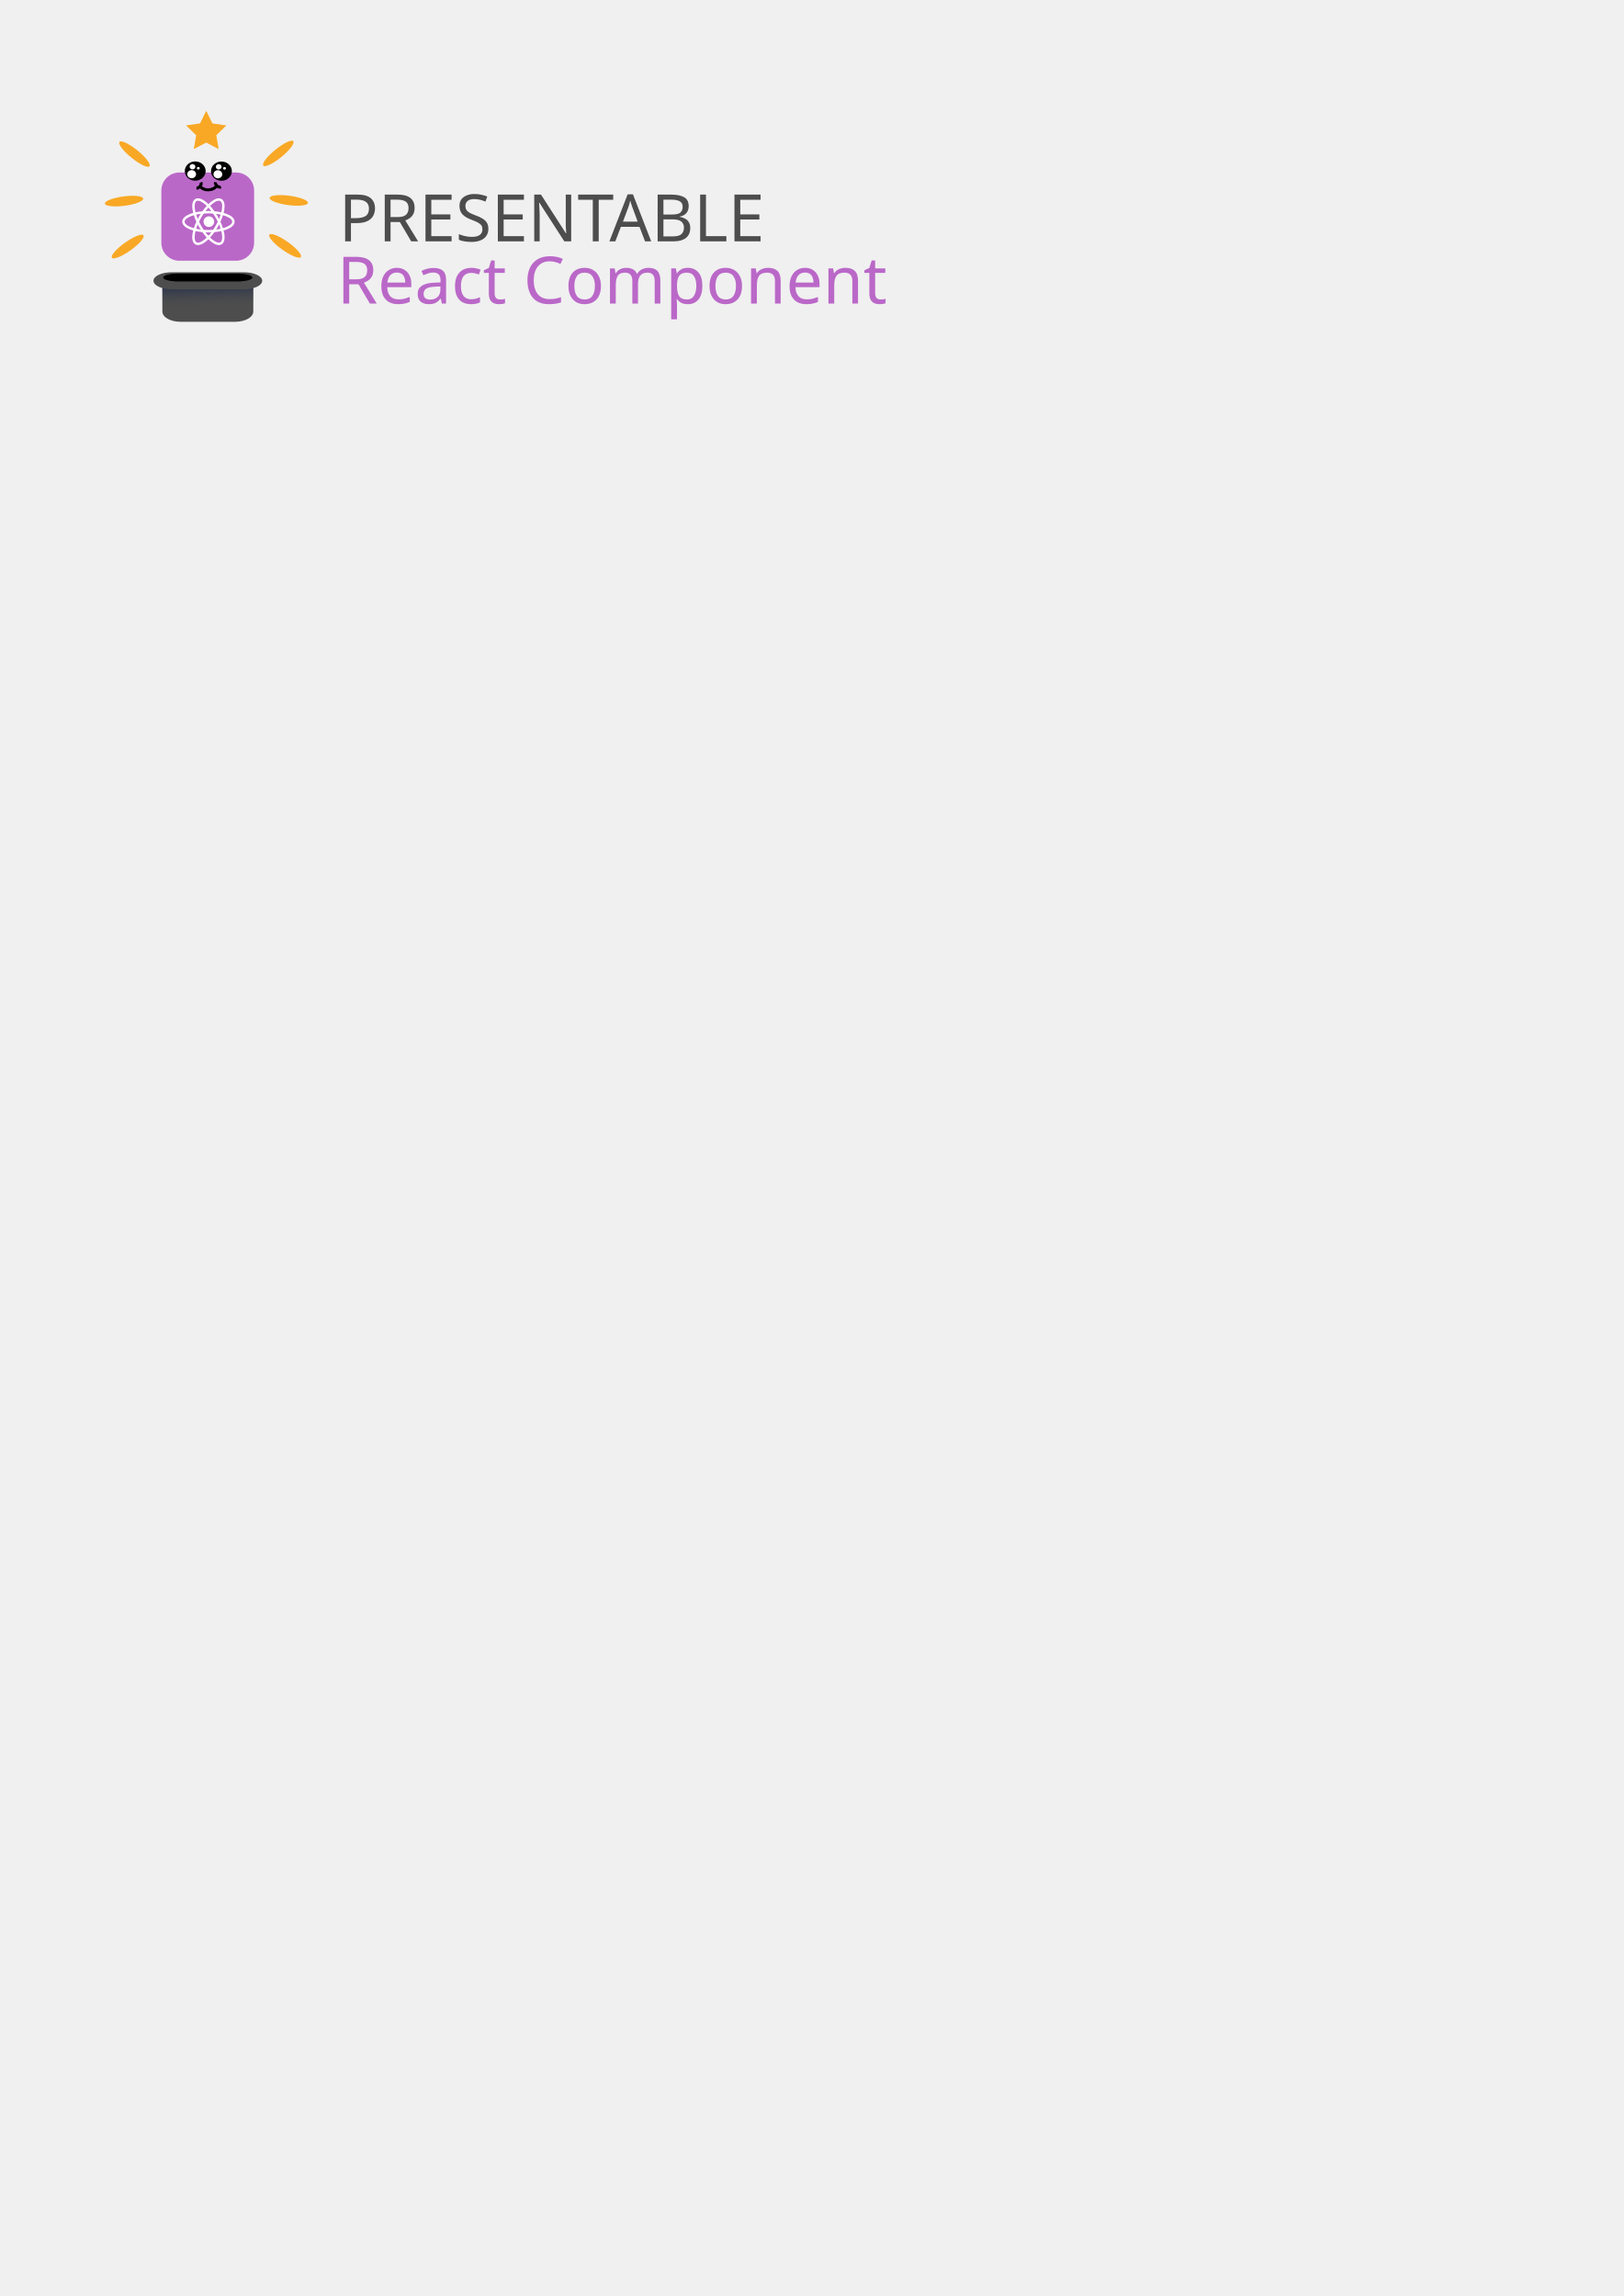
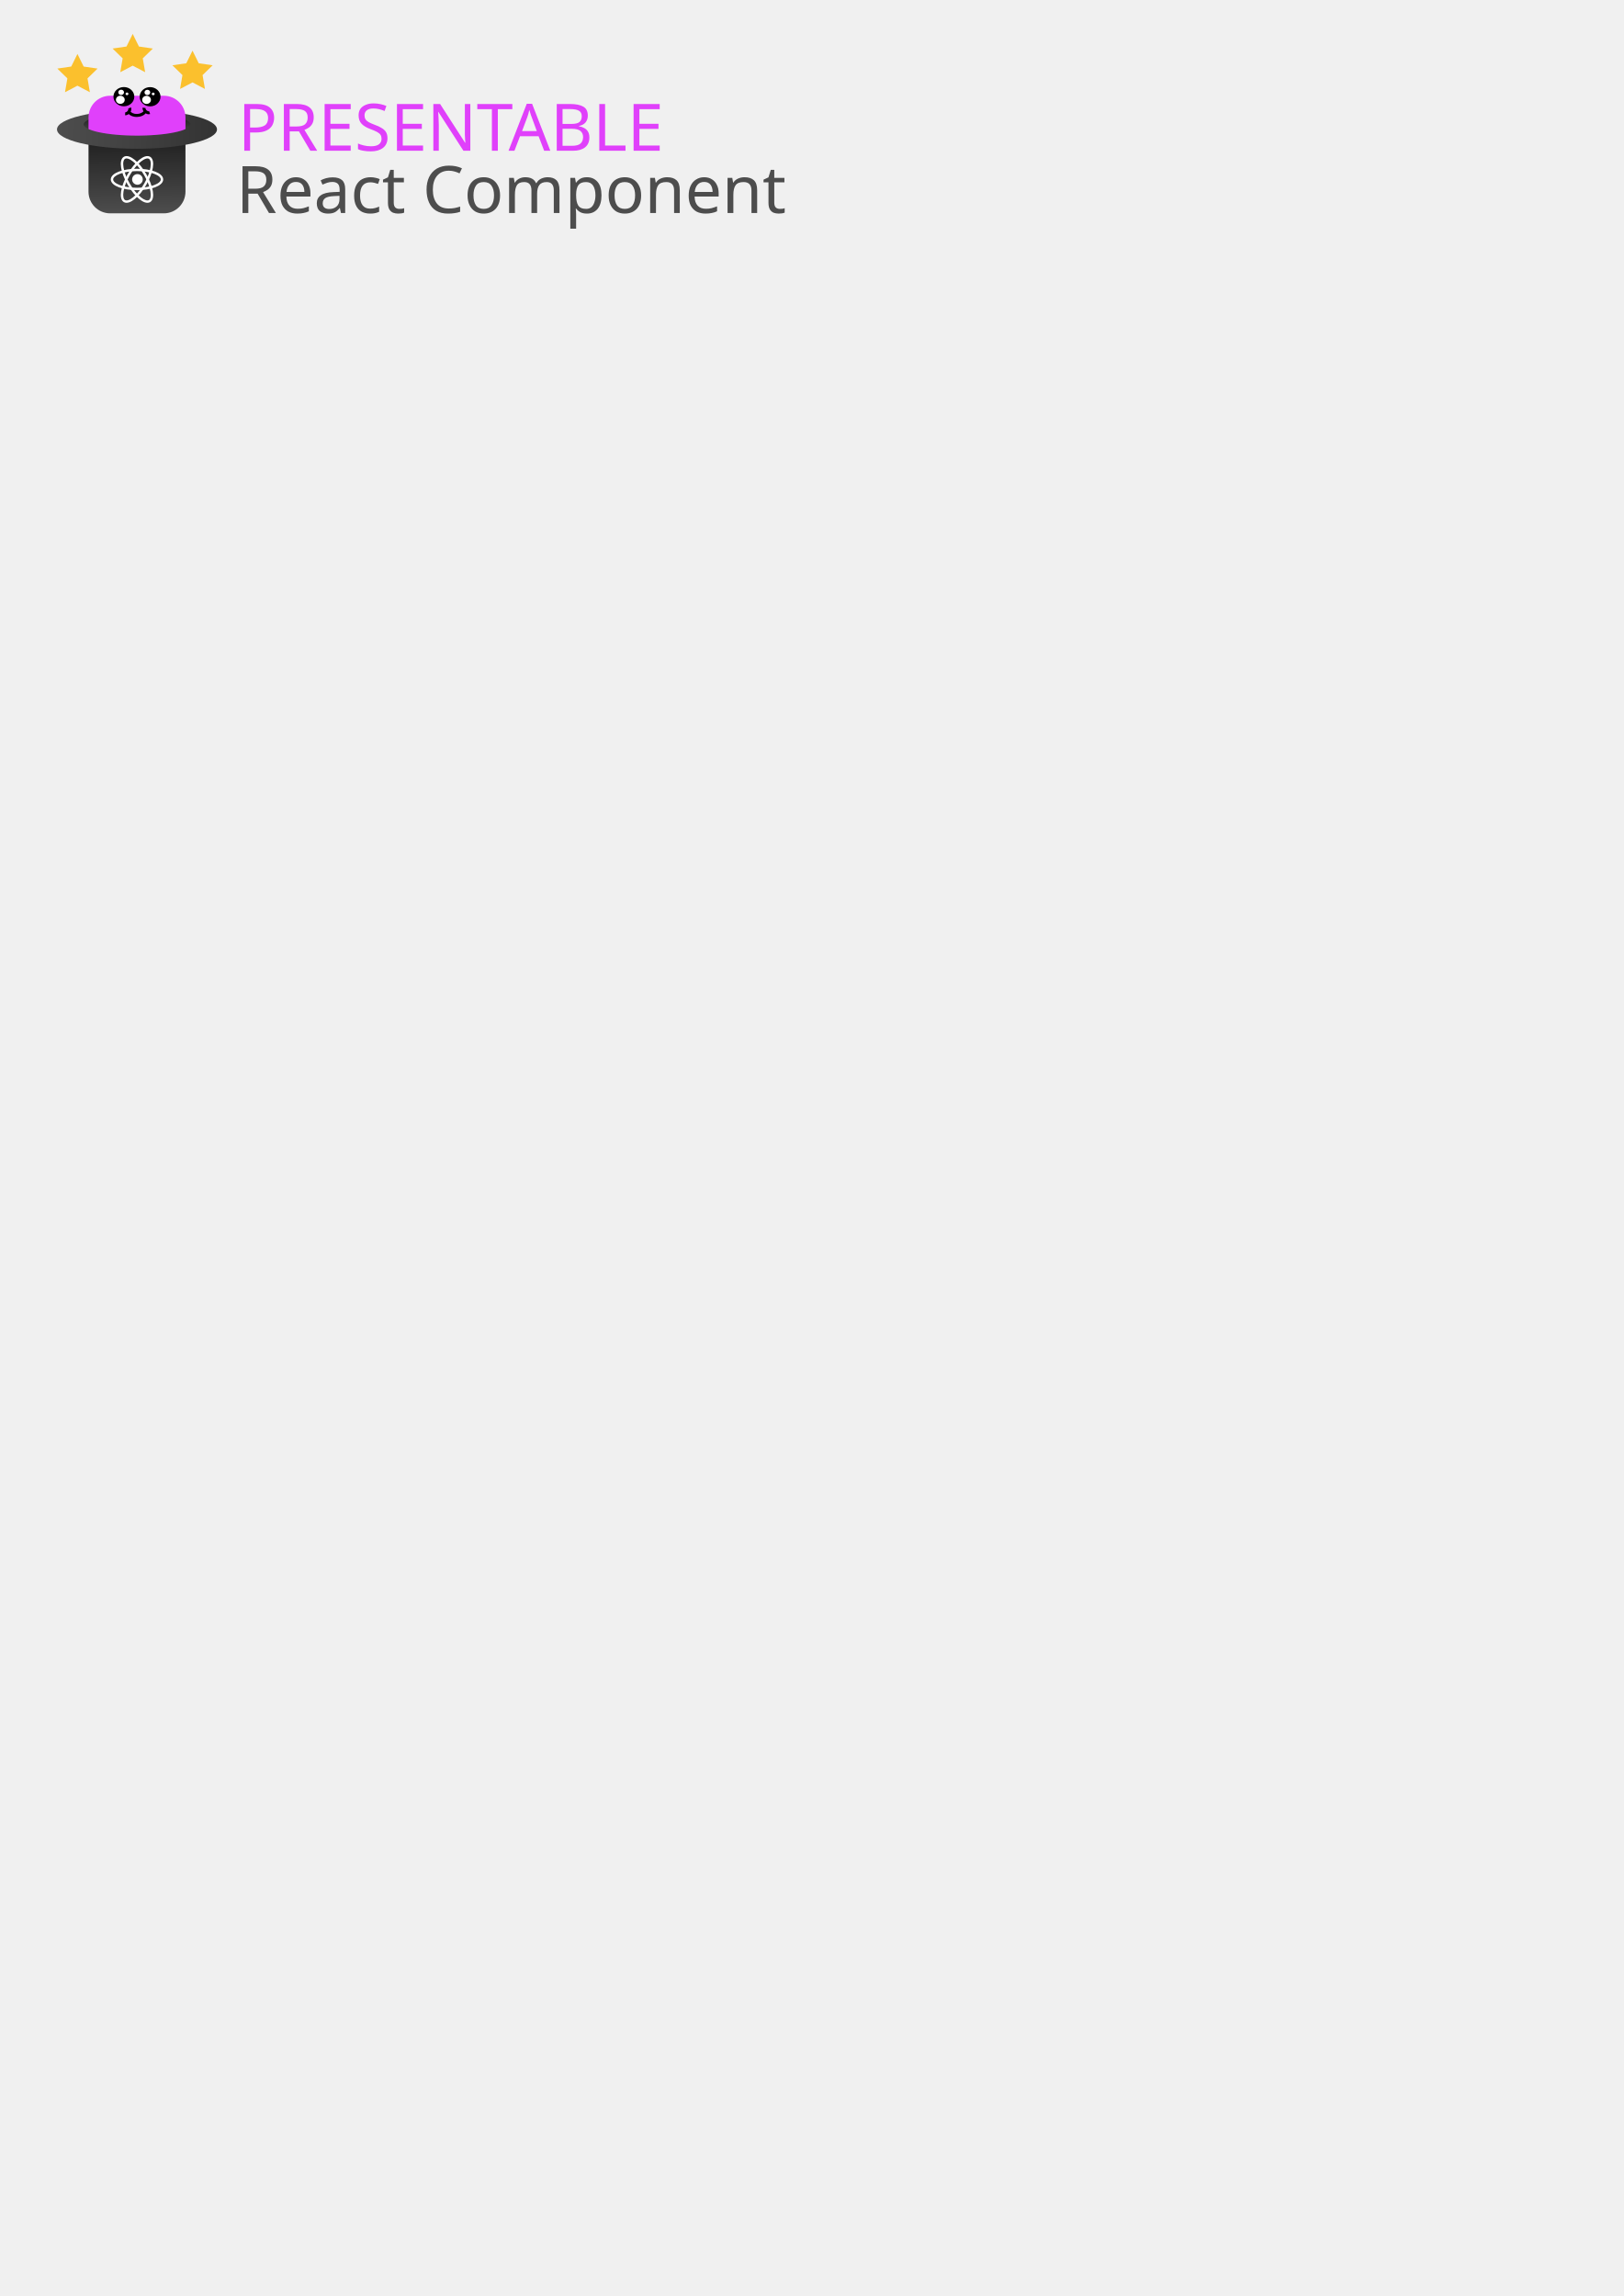
<svg xmlns="http://www.w3.org/2000/svg" xmlns:xlink="http://www.w3.org/1999/xlink" width="210mm" height="297mm" viewBox="0 0 210 297" version="1.1" id="svg8">
  <defs id="defs2">
-     <linearGradient id="linearGradient890">
-       <stop style="stop-color:#12224b;stop-opacity:0.467" offset="0" id="stop886" />
-       <stop style="stop-color:#4d4d4d;stop-opacity:0;" offset="1" id="stop888" />
+     <linearGradient id="linearGradient1105">
+       <stop style="stop-color:#1a1a1a;stop-opacity:1" offset="0" id="stop1101" />
+       <stop style="stop-color:#4d4d4d;stop-opacity:1" offset="1" id="stop1103" />
    </linearGradient>
-     <linearGradient xlink:href="#linearGradient890" id="linearGradient892" x1="99.196" y1="140.734" x2="99.464" y2="150.823" gradientUnits="userSpaceOnUse" />
+     <linearGradient id="linearGradient1097">
+       <stop style="stop-color:#1a1a1a;stop-opacity:1" offset="0" id="stop1093" />
+       <stop style="stop-color:#4d4d4d;stop-opacity:1" offset="1" id="stop1095" />
+     </linearGradient>
+     <linearGradient id="linearGradient1089">
+       <stop style="stop-color:#333333;stop-opacity:1" offset="0" id="stop1085" />
+       <stop style="stop-color:#4d4d4d;stop-opacity:1" offset="1" id="stop1087" />
+     </linearGradient>
+     <linearGradient xlink:href="#linearGradient1089" id="linearGradient1091" x1="57.452" y1="60.34" x2="37.089" y2="60.151" gradientUnits="userSpaceOnUse" gradientTransform="translate(-29.48214,-43.65625)" />
+     <linearGradient xlink:href="#linearGradient1097" id="linearGradient1099" x1="178.036" y1="227.877" x2="178.571" y2="269.127" gradientUnits="userSpaceOnUse" gradientTransform="matrix(0.2645833,0,0,0.2645833,-29.48214,-43.65625)" />
+     <linearGradient xlink:href="#linearGradient1105" id="linearGradient1107" x1="39.915" y1="58.33" x2="39.9" y2="61.178" gradientUnits="userSpaceOnUse" gradientTransform="matrix(0.9359023,0,0,1,-26.45674,-43.65625)" />
  </defs>
  <g id="layer1">
-     <path style="opacity:1;fill:#ba68c8;fill-opacity:1;fill-rule:evenodd;stroke:none;stroke-width:1.411;stroke-linecap:round;stroke-linejoin:round;stroke-miterlimit:4;stroke-dasharray:none;stroke-dashoffset:0;stroke-opacity:1;paint-order:normal" d="m 23.206,22.313 h 7.32 c 1.297,0 2.341,1.044 2.341,2.341 v 6.732 c 0,1.297 -1.044,2.341 -2.341,2.341 h -7.32 c -1.297,0 -2.341,-1.044 -2.341,-2.341 v -6.732 c 0,-1.297 1.044,-2.341 2.341,-2.341 z" id="rect4491" />
-     <g id="g4619" transform="matrix(0.3129137,0,0,0.3129137,3.558989,10.80313)" style="stroke-width:3.196">
+     <path style="opacity:1;fill:#fbc02d;fill-opacity:1;fill-rule:evenodd;stroke:none;stroke-width:1.934;stroke-linecap:round;stroke-linejoin:round;stroke-miterlimit:4;stroke-dasharray:none;stroke-dashoffset:0;stroke-opacity:1;paint-order:normal" id="path5448" d="m 78.581,32.417 -3.055,-1.823 -3.234,1.483 0.79,-3.469 -2.41,-2.617 3.543,-0.321 1.744,-3.101 1.4,3.271 3.488,0.701 -2.678,2.342 z" transform="matrix(0.5100403,-0.02747921,0.02747921,0.5100403,-22.198,-5.03585)" />
+     <text xml:space="preserve" style="font-style:normal;font-variant:normal;font-weight:normal;font-stretch:normal;font-size:8.467px;line-height:25.278px;font-family:'Showcard Gothic';-inkscape-font-specification:'Showcard Gothic';letter-spacing:0px;word-spacing:0px;fill:#e040fb;fill-opacity:1;stroke:none;stroke-width:0.265px;stroke-linecap:butt;stroke-linejoin:miter;stroke-opacity:1;" x="30.767" y="19.501" id="text5456">
+       <tspan id="tspan5454" x="30.767" y="19.501" style="font-style:normal;font-variant:normal;font-weight:normal;font-stretch:normal;font-size:8.467px;font-family:'Showcard Gothic';-inkscape-font-specification:'Showcard Gothic';fill:#e040fb;fill-opacity:1;stroke-width:0.265px;">PRESENTABLE</tspan>
+     </text>
+     <text xml:space="preserve" style="font-style:normal;font-variant:normal;font-weight:normal;font-stretch:normal;font-size:8.467px;line-height:25.278px;font-family:'Showcard Gothic';-inkscape-font-specification:'Showcard Gothic';letter-spacing:0px;word-spacing:0px;fill:#4d4d4d;fill-opacity:1;stroke:none;stroke-width:0.265px;stroke-linecap:butt;stroke-linejoin:miter;stroke-opacity:1;" x="30.54" y="27.55" id="text5456-0">
+       <tspan id="tspan5454-7" x="30.54" y="27.55" style="font-style:normal;font-variant:normal;font-weight:normal;font-stretch:normal;font-size:8.467px;font-family:'Showcard Gothic';-inkscape-font-specification:'Showcard Gothic';fill:#4d4d4d;fill-opacity:1;stroke-width:0.265px;">React Component</tspan>
+     </text>
+     <path style="opacity:1;fill:url(#linearGradient1099);fill-opacity:1;fill-rule:evenodd;stroke:none;stroke-width:0.706;stroke-linecap:round;stroke-linejoin:round;stroke-miterlimit:4;stroke-dasharray:none;stroke-dashoffset:0;stroke-opacity:1;paint-order:normal" d="m 23.988,16.849 a 7.371,1.452 0 0 1 -0.187,0.06 7.371,1.452 0 0 1 -0.446,0.115 7.371,1.452 0 0 1 -0.502,0.106 7.371,1.452 0 0 1 -0.553,0.096 7.371,1.452 0 0 1 -0.599,0.084 7.371,1.452 0 0 1 -0.639,0.072 7.371,1.452 0 0 1 -0.672,0.059 7.371,1.452 0 0 1 -0.699,0.045 7.371,1.452 0 0 1 -0.719,0.032 7.371,1.452 0 0 1 -0.732,0.018 7.371,1.452 0 0 1 -0.521,0.004 7.371,1.452 0 0 1 -0.736,-0.007 7.371,1.452 0 0 1 -0.729,-0.022 7.371,1.452 0 0 1 -0.714,-0.036 7.371,1.452 0 0 1 -0.692,-0.05 7.371,1.452 0 0 1 -0.664,-0.063 7.371,1.452 0 0 1 -0.628,-0.076 7.371,1.452 0 0 1 -0.587,-0.088 7.371,1.452 0 0 1 -0.539,-0.099 7.371,1.452 0 0 1 -0.486,-0.109 7.371,1.452 0 0 1 -0.429,-0.118 7.371,1.452 0 0 1 -0.068,-0.023 v 7.942 c 0,1.555 1.252,2.806 2.807,2.806 h 6.928 c 1.555,0 2.806,-1.251 2.806,-2.806 z" id="path1082" />
+     <g id="g4619" transform="matrix(0.3129137,0,0,0.3129137,-5.678237,5.337831)" style="stroke-width:3.196;fill:#ffffff">
      <path id="path4550" d="m 69.353,47.741 c -0.622,0.359 -0.993,1.02 -1.158,1.796 -0.165,0.776 -0.147,1.695 0.019,2.725 0.332,2.058 1.265,4.558 2.717,7.073 1.452,2.516 3.15,4.573 4.767,5.89 0.808,0.658 1.596,1.134 2.35,1.379 0.754,0.245 1.512,0.255 2.134,-0.104 0.622,-0.359 0.991,-1.019 1.156,-1.795 0.165,-0.776 0.147,-1.695 -0.019,-2.725 -0.332,-2.058 -1.265,-4.558 -2.717,-7.073 -1.452,-2.516 -3.15,-4.573 -4.767,-5.89 -0.808,-0.658 -1.596,-1.134 -2.35,-1.379 -0.754,-0.245 -1.51,-0.256 -2.132,0.103 z m 0.494,0.856 c 0.319,-0.184 0.748,-0.21 1.332,-0.02 0.584,0.19 1.288,0.601 2.032,1.206 1.487,1.211 3.136,3.189 4.537,5.617 1.402,2.428 2.29,4.844 2.596,6.738 0.153,0.947 0.157,1.762 0.029,2.363 -0.128,0.601 -0.365,0.96 -0.684,1.144 -0.319,0.184 -0.75,0.211 -1.334,0.021 -0.584,-0.19 -1.288,-0.601 -2.032,-1.206 -1.487,-1.211 -3.136,-3.189 -4.537,-5.617 -1.402,-2.428 -2.29,-4.844 -2.596,-6.738 -0.153,-0.947 -0.157,-1.762 -0.029,-2.363 0.128,-0.601 0.367,-0.96 0.686,-1.145 z" style="color:#000000;font-style:normal;font-variant:normal;font-weight:normal;font-stretch:normal;font-size:medium;line-height:normal;font-family:sans-serif;font-variant-ligatures:normal;font-variant-position:normal;font-variant-caps:normal;font-variant-numeric:normal;font-variant-alternates:normal;font-feature-settings:normal;text-indent:0;text-align:start;text-decoration:none;text-decoration-line:none;text-decoration-style:solid;text-decoration-color:#000000;letter-spacing:normal;word-spacing:normal;text-transform:none;writing-mode:lr-tb;direction:ltr;text-orientation:mixed;dominant-baseline:auto;baseline-shift:baseline;text-anchor:start;white-space:normal;shape-padding:0;clip-rule:nonzero;display:inline;overflow:visible;visibility:visible;opacity:1;isolation:auto;mix-blend-mode:normal;color-interpolation:sRGB;color-interpolation-filters:linearRGB;solid-color:#000000;solid-opacity:1;vector-effect:none;fill:#ffffff;fill-opacity:1;fill-rule:evenodd;stroke:none;stroke-width:3.157;stroke-linecap:round;stroke-linejoin:round;stroke-miterlimit:4;stroke-dasharray:none;stroke-dashoffset:0;stroke-opacity:1;paint-order:normal;color-rendering:auto;image-rendering:auto;shape-rendering:auto;text-rendering:auto;enable-background:accumulate" />
      <path id="ellipse4570" d="m 80.182,47.741 c -0.622,-0.359 -1.378,-0.349 -2.132,-0.103 -0.754,0.245 -1.542,0.721 -2.35,1.379 -1.617,1.316 -3.316,3.373 -4.769,5.889 -1.452,2.516 -2.384,5.016 -2.715,7.074 -0.166,1.029 -0.184,1.949 -0.019,2.725 0.165,0.776 0.533,1.436 1.156,1.795 0.622,0.359 1.378,0.349 2.132,0.103 0.754,-0.245 1.542,-0.721 2.35,-1.379 1.617,-1.316 3.316,-3.373 4.769,-5.889 1.452,-2.516 2.384,-5.016 2.715,-7.074 0.166,-1.029 0.184,-1.949 0.019,-2.725 -0.165,-0.776 -0.533,-1.436 -1.156,-1.795 z m -0.494,0.856 c 0.319,0.184 0.558,0.544 0.686,1.145 0.128,0.601 0.124,1.416 -0.029,2.363 -0.305,1.893 -1.196,4.309 -2.597,6.737 -1.402,2.428 -3.048,4.407 -4.536,5.618 -0.744,0.605 -1.447,1.017 -2.032,1.206 -0.584,0.19 -1.015,0.163 -1.334,-0.021 -0.319,-0.184 -0.556,-0.543 -0.684,-1.144 -0.128,-0.601 -0.124,-1.416 0.029,-2.363 0.305,-1.893 1.194,-4.31 2.596,-6.738 1.402,-2.428 3.05,-4.406 4.537,-5.617 0.744,-0.605 1.447,-1.017 2.032,-1.206 0.584,-0.19 1.013,-0.164 1.332,0.02 z" style="color:#000000;font-style:normal;font-variant:normal;font-weight:normal;font-stretch:normal;font-size:medium;line-height:normal;font-family:sans-serif;font-variant-ligatures:normal;font-variant-position:normal;font-variant-caps:normal;font-variant-numeric:normal;font-variant-alternates:normal;font-feature-settings:normal;text-indent:0;text-align:start;text-decoration:none;text-decoration-line:none;text-decoration-style:solid;text-decoration-color:#000000;letter-spacing:normal;word-spacing:normal;text-transform:none;writing-mode:lr-tb;direction:ltr;text-orientation:mixed;dominant-baseline:auto;baseline-shift:baseline;text-anchor:start;white-space:normal;shape-padding:0;clip-rule:nonzero;display:inline;overflow:visible;visibility:visible;opacity:1;isolation:auto;mix-blend-mode:normal;color-interpolation:sRGB;color-interpolation-filters:linearRGB;solid-color:#000000;solid-opacity:1;vector-effect:none;fill:#ffffff;fill-opacity:1;fill-rule:evenodd;stroke:none;stroke-width:3.157;stroke-linecap:round;stroke-linejoin:round;stroke-miterlimit:4;stroke-dasharray:none;stroke-dashoffset:0;stroke-opacity:1;paint-order:normal;color-rendering:auto;image-rendering:auto;shape-rendering:auto;text-rendering:auto;enable-background:accumulate" />
      <path id="ellipse4572" d="m 85.598,57.121 c 0,-0.719 -0.387,-1.37 -0.977,-1.9 -0.589,-0.531 -1.395,-0.975 -2.369,-1.346 -1.948,-0.742 -4.58,-1.184 -7.484,-1.184 -2.905,0 -5.536,0.442 -7.484,1.184 -0.974,0.371 -1.78,0.815 -2.369,1.346 -0.589,0.531 -0.977,1.182 -0.977,1.9 0,0.719 0.387,1.368 0.977,1.898 0.589,0.531 1.395,0.975 2.369,1.346 1.948,0.742 4.58,1.186 7.484,1.186 2.905,0 5.536,-0.444 7.484,-1.186 0.974,-0.371 1.78,-0.815 2.369,-1.346 0.589,-0.531 0.977,-1.18 0.977,-1.898 z m -0.988,0 c 0,0.368 -0.192,0.753 -0.648,1.164 -0.457,0.411 -1.164,0.815 -2.061,1.156 -1.792,0.682 -4.33,1.121 -7.133,1.121 -2.803,0 -5.341,-0.439 -7.133,-1.121 -0.896,-0.341 -1.604,-0.745 -2.061,-1.156 -0.457,-0.411 -0.648,-0.796 -0.648,-1.164 0,-0.368 0.192,-0.755 0.648,-1.166 0.457,-0.411 1.164,-0.815 2.061,-1.156 1.792,-0.682 4.33,-1.121 7.133,-1.121 2.803,0 5.341,0.439 7.133,1.121 0.896,0.341 1.604,0.745 2.061,1.156 0.457,0.411 0.648,0.798 0.648,1.166 z" style="color:#000000;font-style:normal;font-variant:normal;font-weight:normal;font-stretch:normal;font-size:medium;line-height:normal;font-family:sans-serif;font-variant-ligatures:normal;font-variant-position:normal;font-variant-caps:normal;font-variant-numeric:normal;font-variant-alternates:normal;font-feature-settings:normal;text-indent:0;text-align:start;text-decoration:none;text-decoration-line:none;text-decoration-style:solid;text-decoration-color:#000000;letter-spacing:normal;word-spacing:normal;text-transform:none;writing-mode:lr-tb;direction:ltr;text-orientation:mixed;dominant-baseline:auto;baseline-shift:baseline;text-anchor:start;white-space:normal;shape-padding:0;clip-rule:nonzero;display:inline;overflow:visible;visibility:visible;opacity:1;isolation:auto;mix-blend-mode:normal;color-interpolation:sRGB;color-interpolation-filters:linearRGB;solid-color:#000000;solid-opacity:1;vector-effect:none;fill:#ffffff;fill-opacity:1;fill-rule:evenodd;stroke:none;stroke-width:3.157;stroke-linecap:round;stroke-linejoin:round;stroke-miterlimit:4;stroke-dasharray:none;stroke-dashoffset:0;stroke-opacity:1;paint-order:normal;color-rendering:auto;image-rendering:auto;shape-rendering:auto;text-rendering:auto;enable-background:accumulate" />
      <circle style="opacity:1;fill:#ffffff;fill-opacity:1;fill-rule:evenodd;stroke:none;stroke-width:3.157;stroke-linecap:round;stroke-linejoin:round;stroke-miterlimit:4;stroke-dasharray:none;stroke-dashoffset:0;stroke-opacity:1;paint-order:normal" id="circle4613" cx="36.356" cy="86.934" r="2.199" transform="rotate(-30)" />
    </g>
-     <g style="stroke-width:1.958" id="g4585" transform="matrix(0.3964353,0,0,0.3659403,10.11383,4.317725)">
-       <circle r="3.402" cy="48.67" cx="38.176" id="path4539" style="fill:#000000;fill-opacity:1;stroke:none;stroke-width:0.518;stroke-opacity:0.278" />
-       <circle r="0.935" cy="47.136" cx="37.284" id="path4543" style="fill:#ffffff;fill-opacity:1;stroke:none;stroke-width:0.518;stroke-opacity:0.278" />
-       <circle r="0.468" cy="47.671" cx="39.188" id="path4543-6" style="fill:#ffffff;fill-opacity:1;stroke:none;stroke-width:0.259;stroke-opacity:0.278" />
-       <circle r="1.437" cy="49.776" cx="37.017" id="path4543-61" style="fill:#ffffff;fill-opacity:1;stroke:none;stroke-width:0.795;stroke-opacity:0.278" />
+     <ellipse style="opacity:1;fill:url(#linearGradient1091);fill-opacity:1;fill-rule:evenodd;stroke:none;stroke-width:0.706;stroke-linecap:round;stroke-linejoin:round;stroke-miterlimit:4;stroke-dasharray:none;stroke-dashoffset:0;stroke-opacity:1;paint-order:normal" id="path1013" cx="17.718" cy="16.74" rx="10.347" ry="2.504" />
+     <ellipse ry="1.452" rx="6.899" cy="16.089" cx="17.718" id="ellipse1027" style="opacity:1;fill:url(#linearGradient1107);fill-opacity:1;fill-rule:evenodd;stroke:none;stroke-width:0.706;stroke-linecap:round;stroke-linejoin:round;stroke-miterlimit:4;stroke-dasharray:none;stroke-dashoffset:0;stroke-opacity:1;paint-order:normal" />
+     <path style="opacity:1;fill:#e040fb;fill-opacity:1;fill-rule:evenodd;stroke:none;stroke-width:0.706;stroke-linecap:round;stroke-linejoin:round;stroke-miterlimit:4;stroke-dasharray:none;stroke-dashoffset:0;stroke-opacity:1;paint-order:normal" d="m 14.254,12.384 c -1.555,0 -2.807,1.252 -2.807,2.807 v 0.138 0.158 1.203 a 6.899,1.452 0 0 0 0.122,0.058 6.899,1.452 0 0 0 0.343,0.126 6.899,1.452 0 0 0 0.401,0.118 6.899,1.452 0 0 0 0.455,0.109 6.899,1.452 0 0 0 0.504,0.099 6.899,1.452 0 0 0 0.549,0.088 6.899,1.452 0 0 0 0.588,0.076 6.899,1.452 0 0 0 0.621,0.063 6.899,1.452 0 0 0 0.648,0.05 6.899,1.452 0 0 0 0.668,0.036 6.899,1.452 0 0 0 0.682,0.022 6.899,1.452 0 0 0 0.689,0.007 7.371,1.452 0 0 0 0.488,-0.004 6.899,1.452 0 0 0 0.685,-0.018 6.899,1.452 0 0 0 0.673,-0.032 6.899,1.452 0 0 0 0.655,-0.045 6.899,1.452 0 0 0 0.629,-0.059 6.899,1.452 0 0 0 0.598,-0.072 6.899,1.452 0 0 0 0.561,-0.084 6.899,1.452 0 0 0 0.518,-0.096 6.899,1.452 0 0 0 0.47,-0.106 6.899,1.452 0 0 0 0.417,-0.115 6.899,1.452 0 0 0 0.361,-0.124 6.899,1.452 0 0 0 0.216,-0.094 v -1.203 -0.16 -0.137 c 0,-1.555 -1.251,-2.807 -2.806,-2.807 z" id="path1112" />
+     <g transform="translate(-9.22551,-9.622774)" id="g1011">
+       <g style="stroke-width:1.958" id="g991" transform="matrix(0.3964353,0,0,0.3659403,10.11383,4.317725)">
+         <circle r="3.402" cy="48.67" cx="38.176" id="circle983" style="fill:#000000;fill-opacity:1;stroke:none;stroke-width:0.518;stroke-opacity:0.278" />
+         <circle r="0.935" cy="47.136" cx="37.284" id="circle985" style="fill:#ffffff;fill-opacity:1;stroke:none;stroke-width:0.518;stroke-opacity:0.278" />
+         <circle r="0.468" cy="47.671" cx="39.188" id="circle987" style="fill:#ffffff;fill-opacity:1;stroke:none;stroke-width:0.259;stroke-opacity:0.278" />
+         <circle r="1.437" cy="49.776" cx="37.017" id="circle989" style="fill:#ffffff;fill-opacity:1;stroke:none;stroke-width:0.795;stroke-opacity:0.278" />
+       </g>
+       <g style="stroke-width:1.958" id="g1001" transform="matrix(0.3964353,0,0,0.3659403,13.50415,4.327782)">
+         <circle r="3.402" cy="48.67" cx="38.176" id="circle993" style="fill:#000000;fill-opacity:1;stroke:none;stroke-width:0.518;stroke-opacity:0.278" />
+         <circle r="0.935" cy="47.136" cx="37.284" id="circle995" style="fill:#ffffff;fill-opacity:1;stroke:none;stroke-width:0.518;stroke-opacity:0.278" />
+         <circle r="0.468" cy="47.671" cx="39.188" id="circle997" style="fill:#ffffff;fill-opacity:1;stroke:none;stroke-width:0.259;stroke-opacity:0.278" />
+         <circle r="1.437" cy="49.776" cx="37.017" id="circle999" style="fill:#ffffff;fill-opacity:1;stroke:none;stroke-width:0.795;stroke-opacity:0.278" />
+       </g>
+       <g id="g1009">
+         <path id="path1003" d="m 27.825,23.963 c -0.149,0.235 -0.513,0.395 -0.891,0.402 -0.378,0.007 -0.737,-0.135 -0.897,-0.399 L 25.709,24.165 c 0.255,0.421 0.756,0.592 1.232,0.584 0.476,-0.008 0.962,-0.19 1.209,-0.581 z" style="color:#000000;font-style:normal;font-variant:normal;font-weight:normal;font-stretch:normal;font-size:medium;line-height:normal;font-family:sans-serif;font-variant-ligatures:normal;font-variant-position:normal;font-variant-caps:normal;font-variant-numeric:normal;font-variant-alternates:normal;font-feature-settings:normal;text-indent:0;text-align:start;text-decoration:none;text-decoration-line:none;text-decoration-style:solid;text-decoration-color:#000000;letter-spacing:normal;word-spacing:normal;text-transform:none;writing-mode:lr-tb;direction:ltr;text-orientation:mixed;dominant-baseline:auto;baseline-shift:baseline;text-anchor:start;white-space:normal;shape-padding:0;clip-rule:nonzero;display:inline;overflow:visible;visibility:visible;opacity:1;isolation:auto;mix-blend-mode:normal;color-interpolation:sRGB;color-interpolation-filters:linearRGB;solid-color:#000000;solid-opacity:1;vector-effect:none;fill:#000000;fill-opacity:1;fill-rule:nonzero;stroke:none;stroke-width:0.752;stroke-linecap:butt;stroke-linejoin:miter;stroke-miterlimit:4;stroke-dasharray:none;stroke-dashoffset:0;stroke-opacity:1;color-rendering:auto;image-rendering:auto;shape-rendering:auto;text-rendering:auto;enable-background:accumulate" />
+         <path id="path1005" d="m 27.663,23.548 c -0.032,0.27 0.113,0.507 0.299,0.66 0.186,0.153 0.435,0.25 0.679,0.161 l -0.132,-0.361 c -0.06,0.022 -0.193,-0.006 -0.303,-0.097 -0.11,-0.091 -0.174,-0.219 -0.163,-0.318 z" style="color:#000000;font-style:normal;font-variant:normal;font-weight:normal;font-stretch:normal;font-size:medium;line-height:normal;font-family:sans-serif;font-variant-ligatures:normal;font-variant-position:normal;font-variant-caps:normal;font-variant-numeric:normal;font-variant-alternates:normal;font-feature-settings:normal;text-indent:0;text-align:start;text-decoration:none;text-decoration-line:none;text-decoration-style:solid;text-decoration-color:#000000;letter-spacing:normal;word-spacing:normal;text-transform:none;writing-mode:lr-tb;direction:ltr;text-orientation:mixed;dominant-baseline:auto;baseline-shift:baseline;text-anchor:start;white-space:normal;shape-padding:0;clip-rule:nonzero;display:inline;overflow:visible;visibility:visible;opacity:1;isolation:auto;mix-blend-mode:normal;color-interpolation:sRGB;color-interpolation-filters:linearRGB;solid-color:#000000;solid-opacity:1;vector-effect:none;fill:#000000;fill-opacity:1;fill-rule:nonzero;stroke:none;stroke-width:0.752;stroke-linecap:butt;stroke-linejoin:miter;stroke-miterlimit:4;stroke-dasharray:none;stroke-dashoffset:0;stroke-opacity:1;color-rendering:auto;image-rendering:auto;shape-rendering:auto;text-rendering:auto;enable-background:accumulate" />
+         <path id="path1007" d="m 26.165,23.508 -0.353,0.152 c 0.025,0.059 0.005,0.194 -0.079,0.308 -0.084,0.115 -0.208,0.187 -0.308,0.181 l -0.024,0.383 c 0.272,0.016 0.5,-0.142 0.642,-0.336 0.143,-0.194 0.224,-0.449 0.122,-0.687 z" style="color:#000000;font-style:normal;font-variant:normal;font-weight:normal;font-stretch:normal;font-size:medium;line-height:normal;font-family:sans-serif;font-variant-ligatures:normal;font-variant-position:normal;font-variant-caps:normal;font-variant-numeric:normal;font-variant-alternates:normal;font-feature-settings:normal;text-indent:0;text-align:start;text-decoration:none;text-decoration-line:none;text-decoration-style:solid;text-decoration-color:#000000;letter-spacing:normal;word-spacing:normal;text-transform:none;writing-mode:lr-tb;direction:ltr;text-orientation:mixed;dominant-baseline:auto;baseline-shift:baseline;text-anchor:start;white-space:normal;shape-padding:0;clip-rule:nonzero;display:inline;overflow:visible;visibility:visible;opacity:1;isolation:auto;mix-blend-mode:normal;color-interpolation:sRGB;color-interpolation-filters:linearRGB;solid-color:#000000;solid-opacity:1;vector-effect:none;fill:#000000;fill-opacity:1;fill-rule:nonzero;stroke:none;stroke-width:0.752;stroke-linecap:butt;stroke-linejoin:miter;stroke-miterlimit:4;stroke-dasharray:none;stroke-dashoffset:0;stroke-opacity:1;color-rendering:auto;image-rendering:auto;shape-rendering:auto;text-rendering:auto;enable-background:accumulate" />
+       </g>
    </g>
-     <g style="stroke-width:1.958" id="g4585-6" transform="matrix(0.3964353,0,0,0.3659403,13.50415,4.327782)">
-       <circle r="3.402" cy="48.67" cx="38.176" id="path4539-0" style="fill:#000000;fill-opacity:1;stroke:none;stroke-width:0.518;stroke-opacity:0.278" />
-       <circle r="0.935" cy="47.136" cx="37.284" id="path4543-67" style="fill:#ffffff;fill-opacity:1;stroke:none;stroke-width:0.518;stroke-opacity:0.278" />
-       <circle r="0.468" cy="47.671" cx="39.188" id="path4543-6-9" style="fill:#ffffff;fill-opacity:1;stroke:none;stroke-width:0.259;stroke-opacity:0.278" />
-       <circle r="1.437" cy="49.776" cx="37.017" id="path4543-61-5" style="fill:#ffffff;fill-opacity:1;stroke:none;stroke-width:0.795;stroke-opacity:0.278" />
-     </g>
-     <path style="color:#000000;font-style:normal;font-variant:normal;font-weight:normal;font-stretch:normal;font-size:medium;line-height:normal;font-family:sans-serif;font-variant-ligatures:normal;font-variant-position:normal;font-variant-caps:normal;font-variant-numeric:normal;font-variant-alternates:normal;font-feature-settings:normal;text-indent:0;text-align:start;text-decoration:none;text-decoration-line:none;text-decoration-style:solid;text-decoration-color:#000000;letter-spacing:normal;word-spacing:normal;text-transform:none;writing-mode:lr-tb;direction:ltr;text-orientation:mixed;dominant-baseline:auto;baseline-shift:baseline;text-anchor:start;white-space:normal;shape-padding:0;clip-rule:nonzero;display:inline;overflow:visible;visibility:visible;opacity:1;isolation:auto;mix-blend-mode:normal;color-interpolation:sRGB;color-interpolation-filters:linearRGB;solid-color:#000000;solid-opacity:1;vector-effect:none;fill:#000000;fill-opacity:1;fill-rule:nonzero;stroke:none;stroke-width:0.752;stroke-linecap:butt;stroke-linejoin:miter;stroke-miterlimit:4;stroke-dasharray:none;stroke-dashoffset:0;stroke-opacity:1;color-rendering:auto;image-rendering:auto;shape-rendering:auto;text-rendering:auto;enable-background:accumulate" d="m 27.825,23.963 c -0.149,0.235 -0.513,0.395 -0.891,0.402 -0.378,0.007 -0.737,-0.135 -0.897,-0.399 L 25.709,24.165 c 0.255,0.421 0.756,0.592 1.232,0.584 0.476,-0.008 0.962,-0.19 1.209,-0.581 z" id="path4651" />
-     <path style="color:#000000;font-style:normal;font-variant:normal;font-weight:normal;font-stretch:normal;font-size:medium;line-height:normal;font-family:sans-serif;font-variant-ligatures:normal;font-variant-position:normal;font-variant-caps:normal;font-variant-numeric:normal;font-variant-alternates:normal;font-feature-settings:normal;text-indent:0;text-align:start;text-decoration:none;text-decoration-line:none;text-decoration-style:solid;text-decoration-color:#000000;letter-spacing:normal;word-spacing:normal;text-transform:none;writing-mode:lr-tb;direction:ltr;text-orientation:mixed;dominant-baseline:auto;baseline-shift:baseline;text-anchor:start;white-space:normal;shape-padding:0;clip-rule:nonzero;display:inline;overflow:visible;visibility:visible;opacity:1;isolation:auto;mix-blend-mode:normal;color-interpolation:sRGB;color-interpolation-filters:linearRGB;solid-color:#000000;solid-opacity:1;vector-effect:none;fill:#000000;fill-opacity:1;fill-rule:nonzero;stroke:none;stroke-width:0.752;stroke-linecap:butt;stroke-linejoin:miter;stroke-miterlimit:4;stroke-dasharray:none;stroke-dashoffset:0;stroke-opacity:1;color-rendering:auto;image-rendering:auto;shape-rendering:auto;text-rendering:auto;enable-background:accumulate" d="m 27.663,23.548 c -0.032,0.27 0.113,0.507 0.299,0.66 0.186,0.153 0.435,0.25 0.679,0.161 l -0.132,-0.361 c -0.06,0.022 -0.193,-0.006 -0.303,-0.097 -0.11,-0.091 -0.174,-0.219 -0.163,-0.318 z" id="path4651-4" />
-     <path style="color:#000000;font-style:normal;font-variant:normal;font-weight:normal;font-stretch:normal;font-size:medium;line-height:normal;font-family:sans-serif;font-variant-ligatures:normal;font-variant-position:normal;font-variant-caps:normal;font-variant-numeric:normal;font-variant-alternates:normal;font-feature-settings:normal;text-indent:0;text-align:start;text-decoration:none;text-decoration-line:none;text-decoration-style:solid;text-decoration-color:#000000;letter-spacing:normal;word-spacing:normal;text-transform:none;writing-mode:lr-tb;direction:ltr;text-orientation:mixed;dominant-baseline:auto;baseline-shift:baseline;text-anchor:start;white-space:normal;shape-padding:0;clip-rule:nonzero;display:inline;overflow:visible;visibility:visible;opacity:1;isolation:auto;mix-blend-mode:normal;color-interpolation:sRGB;color-interpolation-filters:linearRGB;solid-color:#000000;solid-opacity:1;vector-effect:none;fill:#000000;fill-opacity:1;fill-rule:nonzero;stroke:none;stroke-width:0.752;stroke-linecap:butt;stroke-linejoin:miter;stroke-miterlimit:4;stroke-dasharray:none;stroke-dashoffset:0;stroke-opacity:1;color-rendering:auto;image-rendering:auto;shape-rendering:auto;text-rendering:auto;enable-background:accumulate" d="m 26.165,23.508 -0.353,0.152 c 0.025,0.059 0.005,0.194 -0.079,0.308 -0.084,0.115 -0.208,0.187 -0.308,0.181 l -0.024,0.383 c 0.272,0.016 0.5,-0.142 0.642,-0.336 0.143,-0.194 0.224,-0.449 0.122,-0.687 z" id="path4651-4-9" />
-     <rect style="opacity:1;fill:#f9a825;fill-opacity:1;fill-rule:evenodd;stroke:none;stroke-width:0.988;stroke-linecap:round;stroke-linejoin:round;stroke-miterlimit:4;stroke-dasharray:none;stroke-dashoffset:0;stroke-opacity:1;paint-order:normal" id="rect5374" width="5" height="1.216" x="12.971" y="37.473" rx="4.584" ry="2.381" transform="rotate(-39.02475)" />
-     <rect style="opacity:1;fill:#f9a825;fill-opacity:1;fill-rule:evenodd;stroke:none;stroke-width:0.988;stroke-linecap:round;stroke-linejoin:round;stroke-miterlimit:4;stroke-dasharray:none;stroke-dashoffset:0;stroke-opacity:1;paint-order:normal" id="rect5374-2" width="5" height="1.216" x="37.919" y="20.208" rx="4.584" ry="2.381" transform="rotate(7.516297)" />
-     <rect style="opacity:1;fill:#f9a825;fill-opacity:1;fill-rule:evenodd;stroke:none;stroke-width:0.988;stroke-linecap:round;stroke-linejoin:round;stroke-miterlimit:4;stroke-dasharray:none;stroke-dashoffset:0;stroke-opacity:1;paint-order:normal" id="rect5374-2-8" width="5" height="1.216" x="45.981" y="3.957" rx="4.584" ry="2.381" transform="rotate(35.39604)" />
-     <rect style="opacity:1;fill:#f9a825;fill-opacity:1;fill-rule:evenodd;stroke:none;stroke-width:0.988;stroke-linecap:round;stroke-linejoin:round;stroke-miterlimit:4;stroke-dasharray:none;stroke-dashoffset:0;stroke-opacity:1;paint-order:normal" id="rect5374-8" width="5" height="1.216" x="-28.564" y="3.925" rx="4.584" ry="2.381" transform="matrix(-0.7768741,-0.629656,-0.629656,0.7768741,0,0)" />
-     <rect style="opacity:1;fill:#f9a825;fill-opacity:1;fill-rule:evenodd;stroke:none;stroke-width:0.988;stroke-linecap:round;stroke-linejoin:round;stroke-miterlimit:4;stroke-dasharray:none;stroke-dashoffset:0;stroke-opacity:1;paint-order:normal" id="rect5374-2-9" width="5" height="1.216" x="-15.002" y="27.281" rx="4.584" ry="2.381" transform="matrix(-0.9914077,0.1308082,0.1308082,0.9914077,0,0)" />
-     <rect style="opacity:1;fill:#f9a825;fill-opacity:1;fill-rule:evenodd;stroke:none;stroke-width:0.988;stroke-linecap:round;stroke-linejoin:round;stroke-miterlimit:4;stroke-dasharray:none;stroke-dashoffset:0;stroke-opacity:1;paint-order:normal" id="rect5374-2-8-6" width="5" height="1.216" x="2.51" y="34.956" rx="4.584" ry="2.381" transform="matrix(-0.8151678,0.5792248,0.5792248,0.8151678,0,0)" />
-     <path style="opacity:1;fill:#f9a825;fill-opacity:1;fill-rule:evenodd;stroke:none;stroke-width:1.934;stroke-linecap:round;stroke-linejoin:round;stroke-miterlimit:4;stroke-dasharray:none;stroke-dashoffset:0;stroke-opacity:1;paint-order:normal" id="path5448" d="m 78.581,32.417 -3.055,-1.823 -3.234,1.483 0.79,-3.469 -2.41,-2.617 3.543,-0.321 1.744,-3.101 1.4,3.271 3.488,0.701 -2.678,2.342 z" transform="matrix(0.5100403,-0.02747921,0.02747921,0.5100403,-12.6895,4.912014)" />
-     <path style="opacity:1;fill:#4d4d4d;fill-opacity:1;fill-rule:evenodd;stroke:none;stroke-width:0.988;stroke-linecap:round;stroke-linejoin:round;stroke-miterlimit:4;stroke-dasharray:none;stroke-dashoffset:0;stroke-opacity:1;paint-order:normal" d="m 22.191,35.221 h 9.379 c 1.297,0 2.341,0.49 2.341,1.099 0,0.609 -1.044,1.099 -2.341,1.099 h -9.379 c -1.297,0 -2.341,-0.49 -2.341,-1.099 0,-0.609 1.044,-1.099 2.341,-1.099 z" id="rect5450" />
-     <path style="opacity:1;fill:#4d4d4d;fill-opacity:1;fill-rule:evenodd;stroke:none;stroke-width:0.988;stroke-linecap:round;stroke-linejoin:round;stroke-miterlimit:4;stroke-dasharray:none;stroke-dashoffset:0;stroke-opacity:1;paint-order:normal" d="m 23.341,35.895 h 7.077 c 1.297,0 2.341,0.591 2.341,1.326 v 3.077 c 0,0.734 -1.044,1.326 -2.341,1.326 H 23.341 c -1.297,0 -2.341,-0.591 -2.341,-1.326 v -3.077 c 0,-0.734 1.044,-1.326 2.341,-1.326 z" id="rect5452" />
-     <text xml:space="preserve" style="font-style:normal;font-variant:normal;font-weight:normal;font-stretch:normal;font-size:8.467px;line-height:25.278px;font-family:'Showcard Gothic';-inkscape-font-specification:'Showcard Gothic';letter-spacing:0px;word-spacing:0px;fill:#4d4d4d;fill-opacity:1;stroke:none;stroke-width:0.265px;stroke-linecap:butt;stroke-linejoin:miter;stroke-opacity:1" x="43.812" y="31.219" id="text5456">
-       <tspan id="tspan5454" x="43.812" y="31.219" style="font-style:normal;font-variant:normal;font-weight:normal;font-stretch:normal;font-size:8.467px;font-family:'Showcard Gothic';-inkscape-font-specification:'Showcard Gothic';fill:#4d4d4d;fill-opacity:1;stroke-width:0.265px">PRESENTABLE</tspan>
-     </text>
-     <text xml:space="preserve" style="font-style:normal;font-variant:normal;font-weight:normal;font-stretch:normal;font-size:8.467px;line-height:25.278px;font-family:'Showcard Gothic';-inkscape-font-specification:'Showcard Gothic';letter-spacing:0px;word-spacing:0px;fill:#ba68c8;fill-opacity:1;stroke:none;stroke-width:0.265px;stroke-linecap:butt;stroke-linejoin:miter;stroke-opacity:1;" x="43.585" y="39.268" id="text5456-0">
-       <tspan id="tspan5454-7" x="43.585" y="39.268" style="font-style:normal;font-variant:normal;font-weight:normal;font-stretch:normal;font-size:8.467px;font-family:'Showcard Gothic';-inkscape-font-specification:'Showcard Gothic';fill:#ba68c8;fill-opacity:1;stroke-width:0.265px;">React Component</tspan>
-     </text>
-     <path style="opacity:1;fill:url(#linearGradient892);fill-opacity:1;fill-rule:evenodd;stroke:none;stroke-width:3.733;stroke-linecap:round;stroke-linejoin:round;stroke-miterlimit:4;stroke-dasharray:none;stroke-dashoffset:0;stroke-opacity:1;paint-order:normal" d="M 79.369 140.834 L 79.369 152.309 C 79.369 155.085 83.317 157.318 88.219 157.318 L 114.965 157.318 C 119.867 157.318 123.812 155.085 123.812 152.309 L 123.812 140.836 C 122.492 141.203 120.968 141.428 119.316 141.428 L 83.869 141.428 C 82.215 141.428 80.691 141.202 79.369 140.834 z " id="path883" transform="scale(0.2645833)" />
-     <path style="opacity:1;fill:#000000;fill-opacity:1;fill-rule:evenodd;stroke:none;stroke-width:0.988;stroke-linecap:round;stroke-linejoin:round;stroke-miterlimit:4;stroke-dasharray:none;stroke-dashoffset:0;stroke-opacity:1;paint-order:normal" d="m 23.026,35.387 h 7.693 c 1.064,0 1.92,0.228 1.92,0.51 0,0.283 -0.856,0.51 -1.92,0.51 h -7.693 c -1.064,0 -1.92,-0.228 -1.92,-0.51 0,-0.283 0.856,-0.51 1.92,-0.51 z" id="rect5450-7" />
+     <path style="opacity:1;fill:#fbc02d;fill-opacity:1;fill-rule:evenodd;stroke:none;stroke-width:1.934;stroke-linecap:round;stroke-linejoin:round;stroke-miterlimit:4;stroke-dasharray:none;stroke-dashoffset:0;stroke-opacity:1;paint-order:normal" id="path5448-4" d="m 78.581,32.417 -3.055,-1.823 -3.234,1.483 0.79,-3.469 -2.41,-2.617 3.543,-0.321 1.744,-3.101 1.4,3.271 3.488,0.701 -2.678,2.342 z" transform="matrix(0.5100403,-0.02747921,0.02747921,0.5100403,-14.46334,-2.869769)" />
+     <path style="opacity:1;fill:#fbc02d;fill-opacity:1;fill-rule:evenodd;stroke:none;stroke-width:1.934;stroke-linecap:round;stroke-linejoin:round;stroke-miterlimit:4;stroke-dasharray:none;stroke-dashoffset:0;stroke-opacity:1;paint-order:normal" id="path5448-8" d="m 78.581,32.417 -3.055,-1.823 -3.234,1.483 0.79,-3.469 -2.41,-2.617 3.543,-0.321 1.744,-3.101 1.4,3.271 3.488,0.701 -2.678,2.342 z" transform="matrix(0.5100403,-0.02747921,0.02747921,0.5100403,-29.34615,-2.444545)" />
  </g>
</svg>
